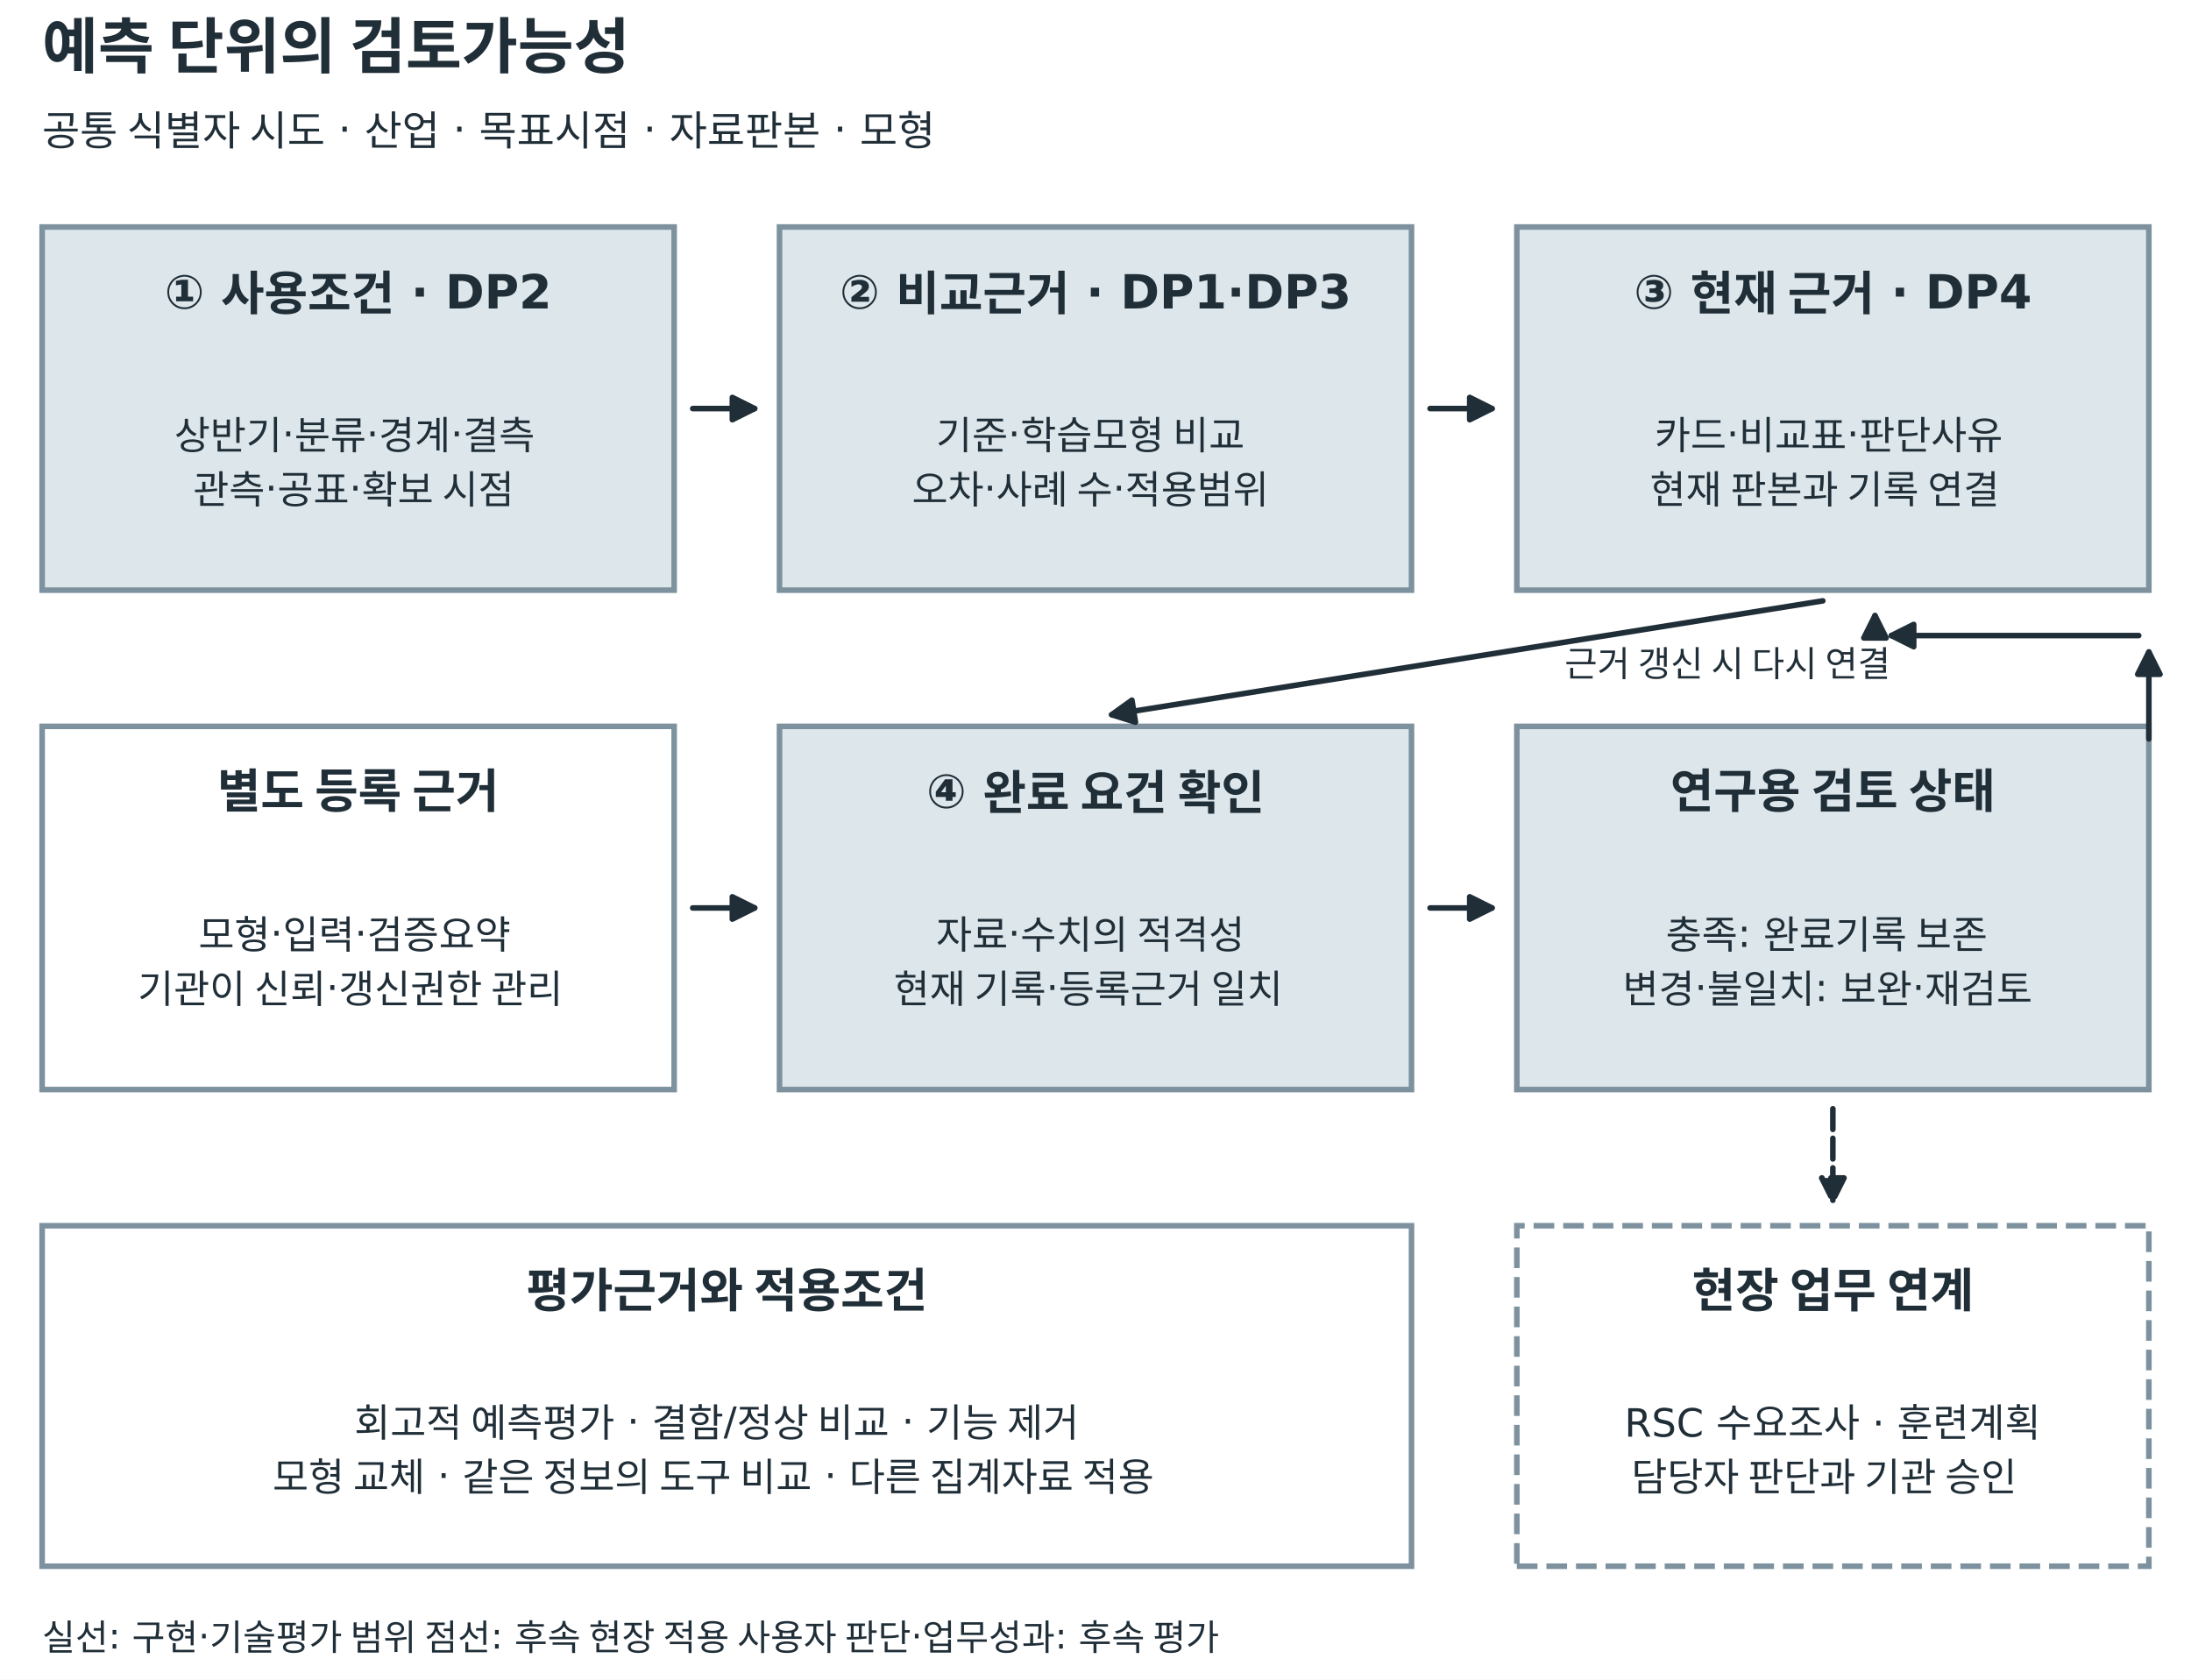
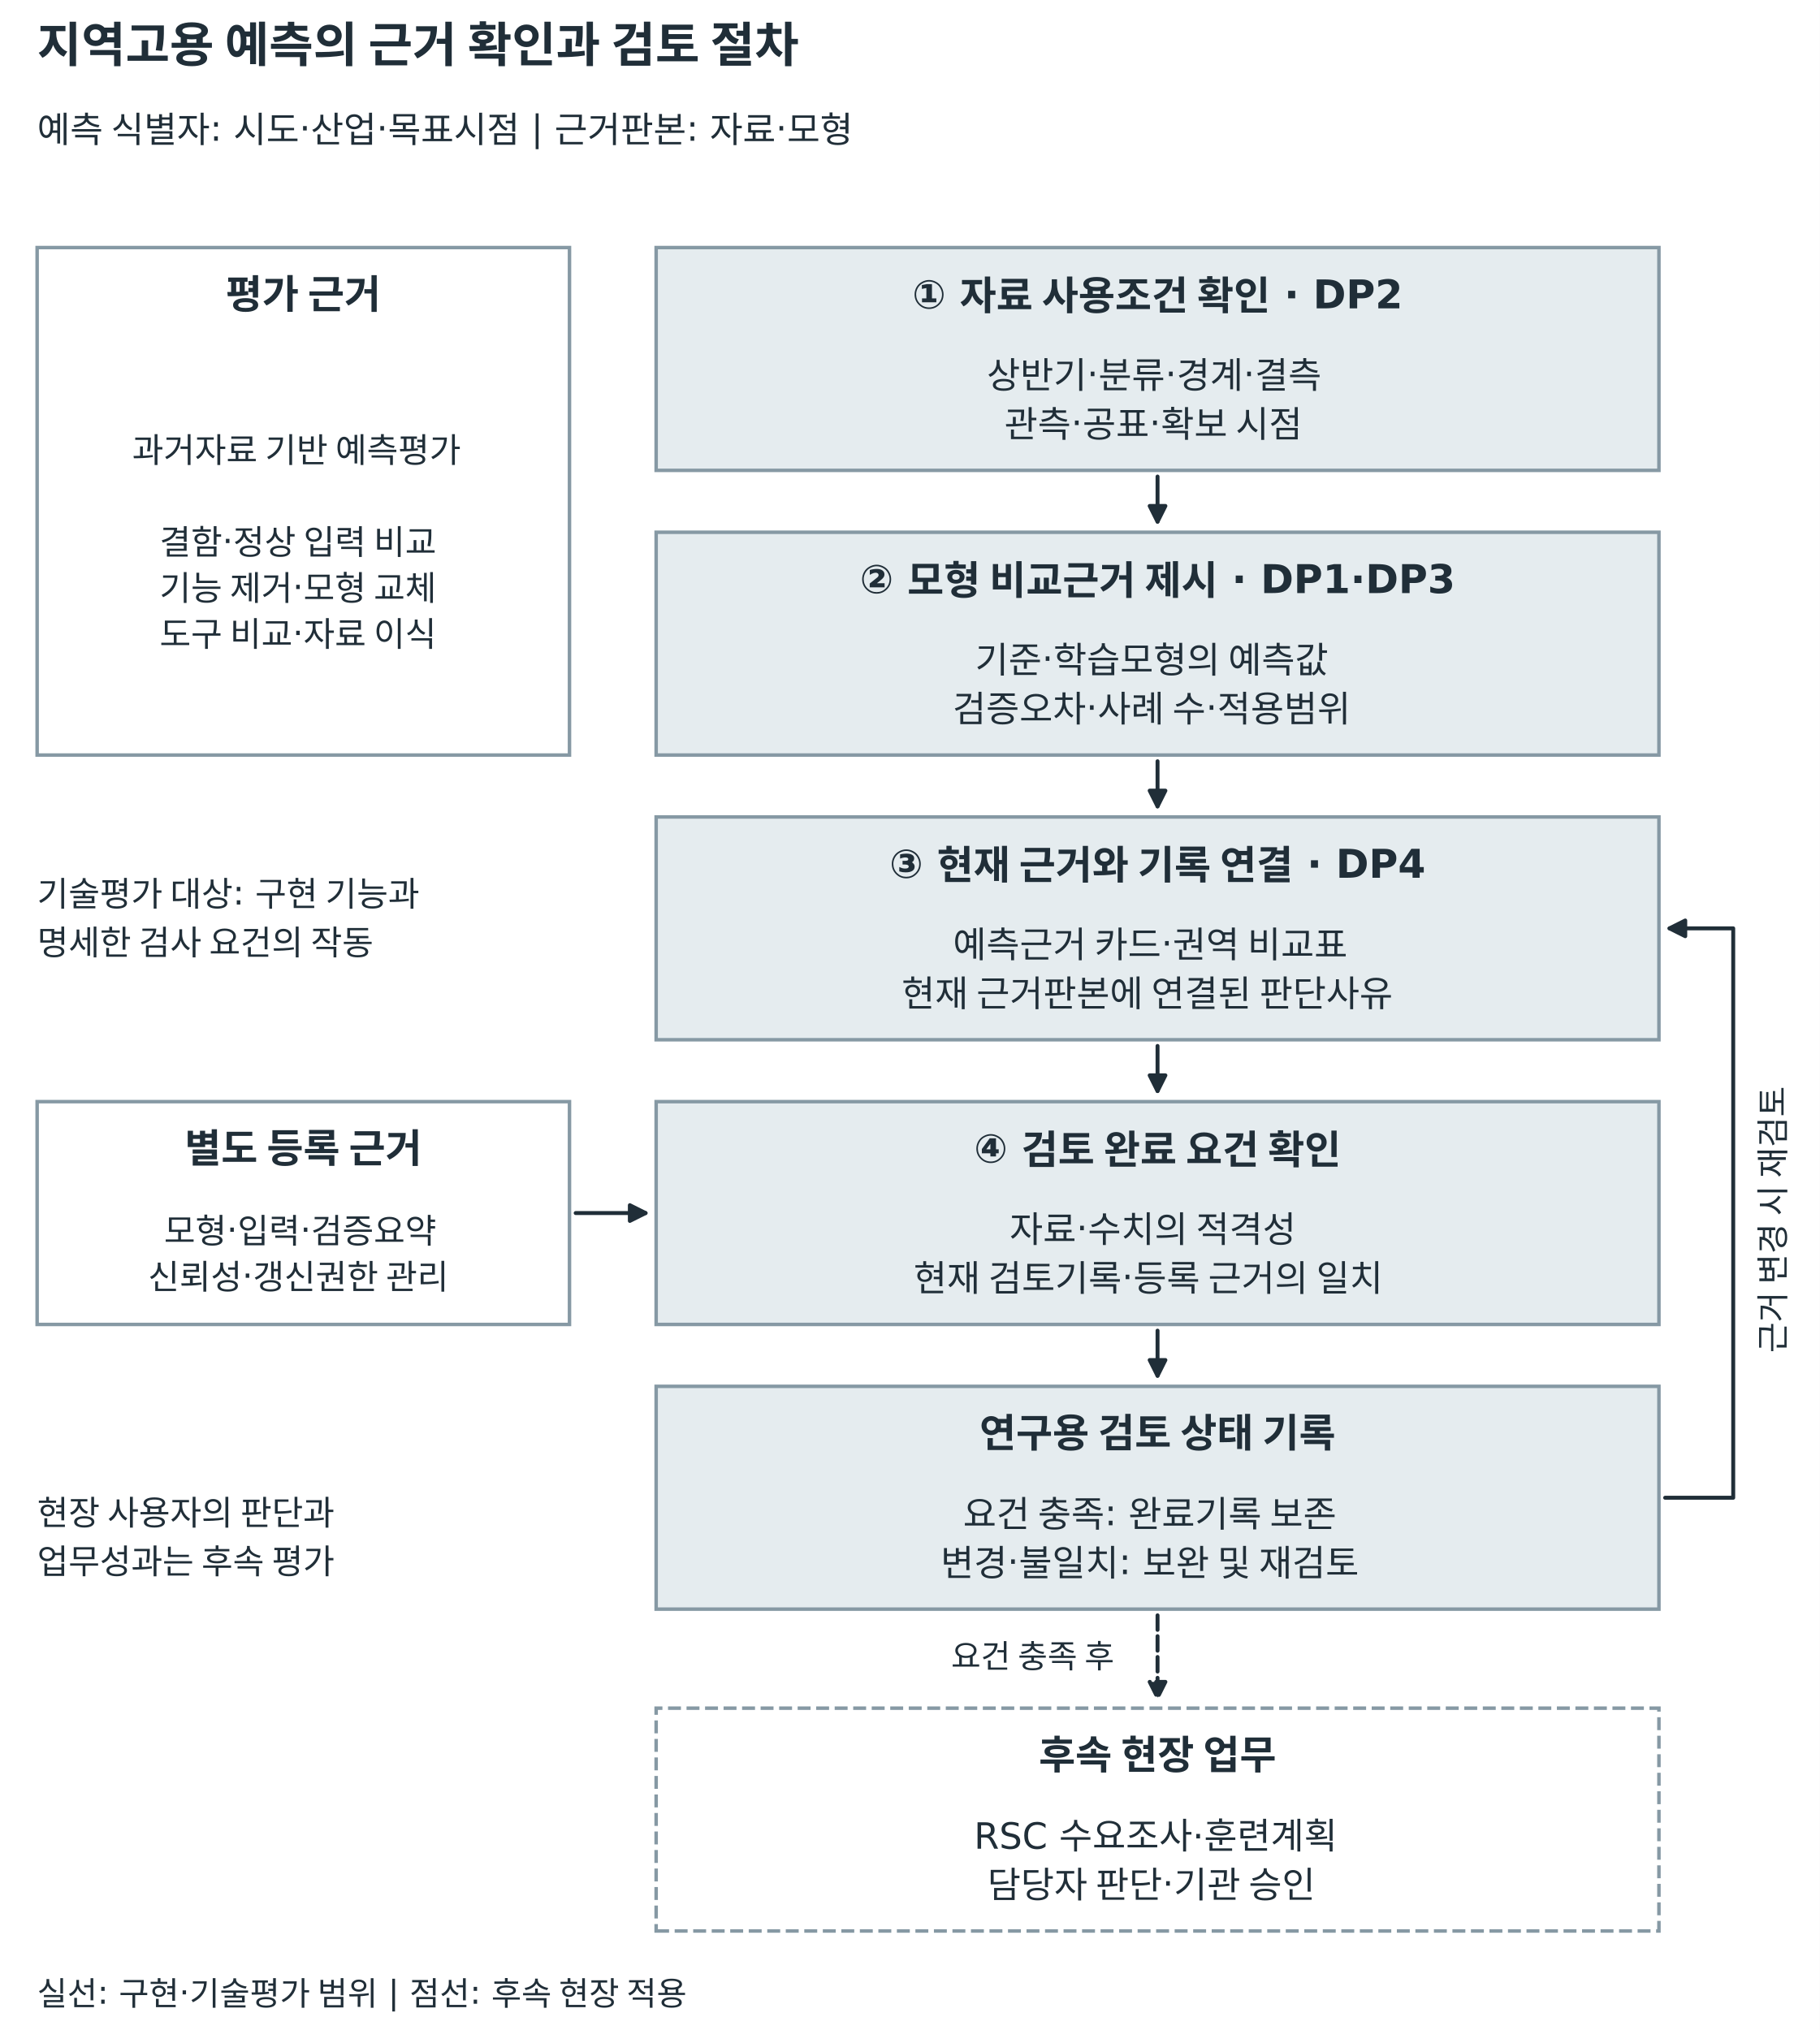
- <svg xmlns="http://www.w3.org/2000/svg" width="432pt" height="331.2pt" viewBox="0 0 432 331.2" version="1.1">
+ <svg xmlns="http://www.w3.org/2000/svg" width="416.693pt" height="464.882pt" viewBox="0 0 416.693 464.882" version="1.1">
  <defs>
    <style type="text/css">*{stroke-linejoin: round; stroke-linecap: butt}</style>
  </defs>
  <g id="figure_1">
    <g id="patch_1">
-       <path d="M 0 331.2  L 432 331.2  L 432 0  L 0 0  z " style="fill: #ffffff" />
+       <path d="M 0 464.882  L 416.693 464.882  L 416.693 0  L 0 0  z " style="fill: #ffffff" />
    </g>
    <g id="axes_1">
      <g id="patch_2">
-         <path d="M 8.308 116.368  L 132.923 116.368  L 132.923 44.757  L 8.308 44.757  z " clip-path="url(#p2f8739a3a6)" style="fill: #dce6eb; stroke: #7d929e; stroke-width: 1.1; stroke-linejoin: miter" />
+         <path d="M 150.236 107.717  L 379.843 107.717  L 379.843 56.693  L 150.236 56.693  z " clip-path="url(#pff969bad62)" style="fill: #e5ecef; stroke: #8699a4; stroke-width: 0.8; stroke-linejoin: miter" />
      </g>
      <g id="patch_3">
-         <path d="M 153.692 116.368  L 278.308 116.368  L 278.308 44.757  L 153.692 44.757  z " clip-path="url(#p2f8739a3a6)" style="fill: #dce6eb; stroke: #7d929e; stroke-width: 1.1; stroke-linejoin: miter" />
+         <path d="M 150.236 172.913  L 379.843 172.913  L 379.843 121.89  L 150.236 121.89  z " clip-path="url(#pff969bad62)" style="fill: #e5ecef; stroke: #8699a4; stroke-width: 0.8; stroke-linejoin: miter" />
      </g>
      <g id="patch_4">
-         <path d="M 299.077 116.368  L 423.692 116.368  L 423.692 44.757  L 299.077 44.757  z " clip-path="url(#p2f8739a3a6)" style="fill: #dce6eb; stroke: #7d929e; stroke-width: 1.1; stroke-linejoin: miter" />
+         <path d="M 150.236 238.11  L 379.843 238.11  L 379.843 187.087  L 150.236 187.087  z " clip-path="url(#pff969bad62)" style="fill: #e5ecef; stroke: #8699a4; stroke-width: 0.8; stroke-linejoin: miter" />
      </g>
      <g id="patch_5">
-         <path d="M 136.582 80.562  Q 143.305 80.562 148.798 80.562  " clip-path="url(#p2f8739a3a6)" style="fill: none; stroke: #202e38; stroke-width: 1.1; stroke-linecap: round" />
-         <path d="M 144.398 78.362  L 148.798 80.562  L 144.398 82.762  z " clip-path="url(#p2f8739a3a6)" style="fill: #202e38; stroke: #202e38; stroke-width: 1.1; stroke-linecap: round" />
+         <path d="M 150.236 303.307  L 379.843 303.307  L 379.843 252.283  L 150.236 252.283  z " clip-path="url(#pff969bad62)" style="fill: #e5ecef; stroke: #8699a4; stroke-width: 0.8; stroke-linejoin: miter" />
      </g>
      <g id="patch_6">
-         <path d="M 281.967 80.562  Q 288.69 80.562 294.183 80.562  " clip-path="url(#p2f8739a3a6)" style="fill: none; stroke: #202e38; stroke-width: 1.1; stroke-linecap: round" />
-         <path d="M 289.783 78.362  L 294.183 80.562  L 289.783 82.762  z " clip-path="url(#p2f8739a3a6)" style="fill: #202e38; stroke: #202e38; stroke-width: 1.1; stroke-linecap: round" />
+         <path d="M 150.236 368.504  L 379.843 368.504  L 379.843 317.48  L 150.236 317.48  z " clip-path="url(#pff969bad62)" style="fill: #e5ecef; stroke: #8699a4; stroke-width: 0.8; stroke-linejoin: miter" />
      </g>
      <g id="patch_7">
-         <path d="M 8.308 214.832  L 132.923 214.832  L 132.923 143.222  L 8.308 143.222  z " clip-path="url(#p2f8739a3a6)" style="fill: #ffffff; stroke: #7d929e; stroke-width: 1.1; stroke-linejoin: miter" />
+         <path d="M 150.236 442.205  L 379.843 442.205  L 379.843 391.181  L 150.236 391.181  z " clip-path="url(#pff969bad62)" style="fill: #ffffff; stroke-dasharray: 2.96,1.28; stroke-dashoffset: 0; stroke: #8699a4; stroke-width: 0.8; stroke-linejoin: miter" />
      </g>
      <g id="patch_8">
-         <path d="M 153.692 214.832  L 278.308 214.832  L 278.308 143.222  L 153.692 143.222  z " clip-path="url(#p2f8739a3a6)" style="fill: #dce6eb; stroke: #7d929e; stroke-width: 1.1; stroke-linejoin: miter" />
+         <path d="M 265.039 109.134  L 265.039 119.466  " clip-path="url(#pff969bad62)" style="fill: none; stroke: #202e38; stroke-width: 0.9; stroke-linecap: round" />
+         <path d="M 266.839 115.866  L 265.039 119.466  L 263.239 115.866  z " clip-path="url(#pff969bad62)" style="fill: #202e38; stroke: #202e38; stroke-width: 0.9; stroke-linecap: round" />
      </g>
      <g id="patch_9">
-         <path d="M 299.077 214.832  L 423.692 214.832  L 423.692 143.222  L 299.077 143.222  z " clip-path="url(#p2f8739a3a6)" style="fill: #dce6eb; stroke: #7d929e; stroke-width: 1.1; stroke-linejoin: miter" />
+         <path d="M 265.039 174.331  L 265.039 184.663  " clip-path="url(#pff969bad62)" style="fill: none; stroke: #202e38; stroke-width: 0.9; stroke-linecap: round" />
+         <path d="M 266.839 181.063  L 265.039 184.663  L 263.239 181.063  z " clip-path="url(#pff969bad62)" style="fill: #202e38; stroke: #202e38; stroke-width: 0.9; stroke-linecap: round" />
      </g>
      <g id="patch_10">
-         <path d="M 359.41 118.474  Q 288.692 129.795 219.188 140.921  " clip-path="url(#p2f8739a3a6)" style="fill: none; stroke: #202e38; stroke-width: 1.1; stroke-linecap: round" />
-         <path d="M 223.881 142.398  L 219.188 140.921  L 223.185 138.053  z " clip-path="url(#p2f8739a3a6)" style="fill: #202e38; stroke: #202e38; stroke-width: 1.1; stroke-linecap: round" />
+         <path d="M 265.039 239.528  L 265.039 249.86  " clip-path="url(#pff969bad62)" style="fill: none; stroke: #202e38; stroke-width: 0.9; stroke-linecap: round" />
+         <path d="M 266.839 246.26  L 265.039 249.86  L 263.239 246.26  z " clip-path="url(#pff969bad62)" style="fill: #202e38; stroke: #202e38; stroke-width: 0.9; stroke-linecap: round" />
      </g>
      <g id="patch_11">
-         <path d="M 136.582 179.027  Q 143.305 179.027 148.798 179.027  " clip-path="url(#p2f8739a3a6)" style="fill: none; stroke: #202e38; stroke-width: 1.1; stroke-linecap: round" />
-         <path d="M 144.398 176.827  L 148.798 179.027  L 144.398 181.227  z " clip-path="url(#p2f8739a3a6)" style="fill: #202e38; stroke: #202e38; stroke-width: 1.1; stroke-linecap: round" />
+         <path d="M 265.039 304.724  L 265.039 315.057  " clip-path="url(#pff969bad62)" style="fill: none; stroke: #202e38; stroke-width: 0.9; stroke-linecap: round" />
+         <path d="M 266.839 311.457  L 265.039 315.057  L 263.239 311.457  z " clip-path="url(#pff969bad62)" style="fill: #202e38; stroke: #202e38; stroke-width: 0.9; stroke-linecap: round" />
      </g>
      <g id="patch_12">
-         <path d="M 281.967 179.027  Q 288.69 179.027 294.183 179.027  " clip-path="url(#p2f8739a3a6)" style="fill: none; stroke: #202e38; stroke-width: 1.1; stroke-linecap: round" />
-         <path d="M 289.783 176.827  L 294.183 179.027  L 289.783 181.227  z " clip-path="url(#p2f8739a3a6)" style="fill: #202e38; stroke: #202e38; stroke-width: 1.1; stroke-linecap: round" />
+         <path d="M 265.039 369.921  L 265.039 388.758  " clip-path="url(#pff969bad62)" style="fill: none; stroke-dasharray: 3.33,1.44; stroke-dashoffset: 0; stroke: #202e38; stroke-width: 0.9; stroke-linecap: round" />
+         <path d="M 266.839 385.158  L 265.039 388.758  L 263.239 385.158  z " clip-path="url(#pff969bad62)" style="fill: #202e38; stroke-dasharray: 3.33,1.44; stroke-dashoffset: 0; stroke: #202e38; stroke-width: 0.9; stroke-linecap: round" />
      </g>
      <g id="patch_13">
-         <path d="M 423.692 145.695  Q 423.692 136.509 423.692 128.554  " clip-path="url(#p2f8739a3a6)" style="fill: none; stroke: #202e38; stroke-width: 1.1; stroke-linecap: round" />
-         <path d="M 421.492 132.954  L 423.692 128.554  L 425.892 132.954  z " clip-path="url(#p2f8739a3a6)" style="fill: #202e38; stroke: #202e38; stroke-width: 1.1; stroke-linecap: round" />
+         <path d="M 8.504 303.307  L 130.394 303.307  L 130.394 252.283  L 8.504 252.283  z " clip-path="url(#pff969bad62)" style="fill: #ffffff; stroke: #8699a4; stroke-width: 0.8; stroke-linejoin: miter" />
      </g>
      <g id="patch_14">
-         <path d="M 421.692 125.319  Q 396.693 125.319 372.925 125.319  " clip-path="url(#p2f8739a3a6)" style="fill: none; stroke: #202e38; stroke-width: 1.1; stroke-linecap: round" />
-         <path d="M 377.325 127.519  L 372.925 125.319  L 377.325 123.119  z " clip-path="url(#p2f8739a3a6)" style="fill: #202e38; stroke: #202e38; stroke-width: 1.1; stroke-linecap: round" />
+         <path d="M 131.811 277.795  L 147.813 277.795  " clip-path="url(#pff969bad62)" style="fill: none; stroke: #202e38; stroke-width: 0.9; stroke-linecap: round" />
+         <path d="M 144.213 275.995  L 147.813 277.795  L 144.213 279.595  z " clip-path="url(#pff969bad62)" style="fill: #202e38; stroke: #202e38; stroke-width: 0.9; stroke-linecap: round" />
      </g>
      <g id="patch_15">
-         <path d="M 369.692 123.322  Q 369.692 121.74 369.692 121.387  " clip-path="url(#p2f8739a3a6)" style="fill: none; stroke: #202e38; stroke-width: 1.1; stroke-linecap: round" />
-         <path d="M 367.492 125.787  L 369.692 121.387  L 371.892 125.787  z " clip-path="url(#p2f8739a3a6)" style="fill: #202e38; stroke: #202e38; stroke-width: 1.1; stroke-linecap: round" />
+         <path d="M 8.504 172.913  L 130.394 172.913  L 130.394 56.693  L 8.504 56.693  z " clip-path="url(#pff969bad62)" style="fill: #ffffff; stroke: #8699a4; stroke-width: 0.8; stroke-linejoin: miter" />
      </g>
      <g id="patch_16">
-         <path d="M 8.308 308.822  L 278.308 308.822  L 278.308 241.686  L 8.308 241.686  z " clip-path="url(#p2f8739a3a6)" style="fill: #ffffff; stroke: #7d929e; stroke-width: 1.1; stroke-linejoin: miter" />
-       </g>
-       <g id="patch_17">
-         <path d="M 299.077 308.822  L 423.692 308.822  L 423.692 241.686  L 299.077 241.686  z " clip-path="url(#p2f8739a3a6)" style="fill: #ffffff; stroke-dasharray: 4.07,1.76; stroke-dashoffset: 0; stroke: #7d929e; stroke-width: 1.1; stroke-linejoin: miter" />
-       </g>
-       <g id="patch_18">
-         <path d="M 361.385 218.62  Q 361.385 228.257 361.385 236.664  " clip-path="url(#p2f8739a3a6)" style="fill: none; stroke-dasharray: 4.07,1.76; stroke-dashoffset: 0; stroke: #202e38; stroke-width: 1.1; stroke-linecap: round" />
-         <path d="M 363.585 232.264  L 361.385 236.664  L 359.185 232.264  z " clip-path="url(#p2f8739a3a6)" style="fill: #202e38; stroke-dasharray: 4.07,1.76; stroke-dashoffset: 0; stroke: #202e38; stroke-width: 1.1; stroke-linecap: round" />
+         <path d="M 381.26 342.992  L 396.85 342.992  L 396.85 212.598  L 382.266 212.598  " clip-path="url(#pff969bad62)" style="fill: none; stroke: #202e38; stroke-width: 0.9; stroke-linecap: round" />
+         <path d="M 385.866 214.398  L 382.266 212.598  L 385.866 210.798  z " clip-path="url(#pff969bad62)" style="fill: #202e38; stroke: #202e38; stroke-width: 0.9; stroke-linecap: round" />
      </g>
      <g id="text_1">
-         <text style="font-weight: 700; font-size: 12px; font-family: 'NanumMyeongjo', 'DejaVu Sans'; text-anchor: start; fill: #202e38" x="8.308" y="13.427" transform="rotate(-0 8.307692 13.42703)">예측 단위의 검토가능성</text>
+         <text style="font-weight: 700; font-size: 11px; font-family: 'NanumMyeongjo', 'DejaVu Sans'; text-anchor: start; fill: #202e38" x="8.504" y="14.173" transform="rotate(-0 8.503937 14.17323)">지역고용 예측의 근거 확인과 검토 절차</text>
      </g>
      <g id="text_2">
-         <text style="font-size: 8.1px; font-family: 'NanumMyeongjo', 'DejaVu Sans'; text-anchor: start; fill: #202e38" x="8.308" y="28.644" transform="rotate(-0 8.307692 28.64432)">공통 식별자  시도 · 산업 · 목표시점 · 자료판본 · 모형</text>
+         <text style="font-size: 8.2px; font-family: 'NanumMyeongjo', 'DejaVu Sans'; text-anchor: start; fill: #202e38" x="8.504" y="32.598" transform="rotate(-0 8.503937 32.59842)">예측 식별자: 시도·산업·목표시점  |  근거판본: 자료·모형</text>
      </g>
      <g id="text_3">
-         <text style="font-weight: 700; font-size: 9.3px; font-family: 'NanumMyeongjo', 'DejaVu Sans'; text-anchor: middle; fill: #202e38" x="70.615" y="60.826" transform="rotate(-0 70.61539 60.82629)">① 사용조건 · DP2</text>
+         <text style="font-weight: 700; font-size: 9.1px; font-family: 'NanumMyeongjo', 'DejaVu Sans'; text-anchor: middle; fill: #202e38" x="265.039" y="70.617" transform="rotate(-0 265.0394 70.61718)">① 자료 사용조건 확인 · DP2</text>
      </g>
      <g id="text_4">
-         <text style="font-size: 7.7px; font-family: 'NanumMyeongjo', 'DejaVu Sans'; fill: #202e38" transform="translate(34.3538 88.58542)">상반기·분류·경계·결측</text>
-         <text style="font-size: 7.7px; font-family: 'NanumMyeongjo', 'DejaVu Sans'; fill: #202e38" transform="translate(38.07206 99.28704)">관측·공표·확보 시점</text>
+         <text style="font-size: 8.3px; font-family: 'NanumMyeongjo', 'DejaVu Sans'; fill: #202e38" transform="translate(225.9522 88.87913)">상반기·분류·경계·결측</text>
+         <text style="font-size: 8.3px; font-family: 'NanumMyeongjo', 'DejaVu Sans'; fill: #202e38" transform="translate(229.9602 100.0831)">관측·공표·확보 시점</text>
      </g>
      <g id="text_5">
-         <text style="font-weight: 700; font-size: 9.3px; font-family: 'NanumMyeongjo', 'DejaVu Sans'; text-anchor: middle; fill: #202e38" x="216" y="60.826" transform="rotate(-0 216 60.82629)">② 비교근거 · DP1·DP3</text>
+         <text style="font-weight: 700; font-size: 9.1px; font-family: 'NanumMyeongjo', 'DejaVu Sans'; text-anchor: middle; fill: #202e38" x="265.039" y="135.814" transform="rotate(-0 265.0394 135.814)">② 모형 비교근거 제시 · DP1·DP3</text>
      </g>
      <g id="text_6">
-         <text style="font-size: 7.7px; font-family: 'NanumMyeongjo', 'DejaVu Sans'; fill: #202e38" transform="translate(184.5696 88.58542)">기준·학습모형 비교</text>
-         <text style="font-size: 7.7px; font-family: 'NanumMyeongjo', 'DejaVu Sans'; fill: #202e38" transform="translate(179.7986 99.28704)">오차·사례 수·적용범위</text>
+         <text style="font-size: 8.3px; font-family: 'NanumMyeongjo', 'DejaVu Sans'; fill: #202e38" transform="translate(223.2735 154.076)">기준·학습모형의 예측값</text>
+         <text style="font-size: 8.3px; font-family: 'NanumMyeongjo', 'DejaVu Sans'; fill: #202e38" transform="translate(218.1308 165.2799)">검증오차·사례 수·적용범위</text>
      </g>
      <g id="text_7">
-         <text style="font-weight: 700; font-size: 9.3px; font-family: 'NanumMyeongjo', 'DejaVu Sans'; text-anchor: middle; fill: #202e38" x="361.385" y="60.826" transform="rotate(-0 361.3846 60.82629)">③ 현재 근거 · DP4</text>
+         <text style="font-weight: 700; font-size: 9.1px; font-family: 'NanumMyeongjo', 'DejaVu Sans'; text-anchor: middle; fill: #202e38" x="265.039" y="201.011" transform="rotate(-0 265.0394 201.0109)">③ 현재 근거와 기록 연결 · DP4</text>
      </g>
      <g id="text_8">
-         <text style="font-size: 7.7px; font-family: 'NanumMyeongjo', 'DejaVu Sans'; fill: #202e38" transform="translate(326.2359 88.58542)">카드·비교표·판단사유</text>
-         <text style="font-size: 7.7px; font-family: 'NanumMyeongjo', 'DejaVu Sans'; fill: #202e38" transform="translate(325.3035 99.28704)">현재 판본과 기록 연결</text>
+         <text style="font-size: 8.3px; font-family: 'NanumMyeongjo', 'DejaVu Sans'; fill: #202e38" transform="translate(218.1956 219.2728)">예측근거 카드·권역 비교표</text>
+         <text style="font-size: 8.3px; font-family: 'NanumMyeongjo', 'DejaVu Sans'; fill: #202e38" transform="translate(206.431 230.4768)">현재 근거판본에 연결된 판단사유</text>
      </g>
      <g id="text_9">
-         <text style="font-weight: 700; font-size: 9.3px; font-family: 'NanumMyeongjo', 'DejaVu Sans'; text-anchor: middle; fill: #202e38" x="70.615" y="159.291" transform="rotate(-0 70.61539 159.2912)">별도 등록 근거</text>
+         <text style="font-weight: 700; font-size: 9.1px; font-family: 'NanumMyeongjo', 'DejaVu Sans'; text-anchor: middle; fill: #202e38" x="265.039" y="266.208" transform="rotate(-0 265.0394 266.2077)">④ 검토 완료 요건 확인</text>
      </g>
      <g id="text_10">
-         <text style="font-size: 7.7px; font-family: 'NanumMyeongjo', 'DejaVu Sans'; fill: #202e38" transform="translate(39.12479 187.0503)">모형·입력·검증요약</text>
-         <text style="font-size: 7.7px; font-family: 'NanumMyeongjo', 'DejaVu Sans'; fill: #202e38" transform="translate(27.15791 197.7519)">기관이 신뢰·갱신권한 관리</text>
+         <text style="font-size: 8.3px; font-family: 'NanumMyeongjo', 'DejaVu Sans'; fill: #202e38" transform="translate(231.1598 284.4697)">자료·수치의 적격성</text>
+         <text style="font-size: 8.3px; font-family: 'NanumMyeongjo', 'DejaVu Sans'; fill: #202e38" transform="translate(209.1745 295.6736)">현재 검토기록·등록 근거의 일치</text>
      </g>
      <g id="text_11">
-         <text style="font-weight: 700; font-size: 9.3px; font-family: 'NanumMyeongjo', 'DejaVu Sans'; text-anchor: middle; fill: #202e38" x="216" y="159.291" transform="rotate(-0 216 159.2912)">④ 완료 요건 확인</text>
+         <text style="font-weight: 700; font-size: 9.1px; font-family: 'NanumMyeongjo', 'DejaVu Sans'; text-anchor: middle; fill: #202e38" x="265.039" y="331.405" transform="rotate(-0 265.0394 331.4046)">연구용 검토 상태 기록</text>
      </g>
      <g id="text_12">
-         <text style="font-size: 7.7px; font-family: 'NanumMyeongjo', 'DejaVu Sans'; fill: #202e38" transform="translate(184.5696 187.0503)">자료·수치의 적격성</text>
-         <text style="font-size: 7.7px; font-family: 'NanumMyeongjo', 'DejaVu Sans'; fill: #202e38" transform="translate(176.2006 197.7519)">현재 기록·등록근거 일치</text>
+         <text style="font-size: 8.3px; font-family: 'NanumMyeongjo', 'DejaVu Sans'; fill: #202e38" transform="translate(220.5014 349.6665)">요건 충족: 완료기록 보존</text>
+         <text style="font-size: 8.3px; font-family: 'NanumMyeongjo', 'DejaVu Sans'; fill: #202e38" transform="translate(215.3587 360.8705)">변경·불일치: 보완 및 재검토</text>
      </g>
      <g id="text_13">
-         <text style="font-weight: 700; font-size: 9.3px; font-family: 'NanumMyeongjo', 'DejaVu Sans'; text-anchor: middle; fill: #202e38" x="361.385" y="159.291" transform="rotate(-0 361.3846 159.2912)">연구용 검토 상태</text>
+         <text style="font-weight: 700; font-size: 9.1px; font-family: 'NanumMyeongjo', 'DejaVu Sans'; text-anchor: middle; fill: #202e38" x="265.039" y="405.105" transform="rotate(-0 265.0394 405.1054)">후속 현장 업무</text>
      </g>
      <g id="text_14">
-         <text style="font-size: 7.7px; font-family: 'NanumMyeongjo', 'DejaVu Sans'; fill: #202e38" transform="translate(328.4352 187.0503)">충족: 완료기록 보존</text>
-         <text style="font-size: 7.7px; font-family: 'NanumMyeongjo', 'DejaVu Sans'; fill: #202e38" transform="translate(319.946 197.7519)">변경·불일치: 보완·재검토</text>
+         <text style="font-size: 8.3px; font-family: 'NanumMyeongjo', 'DejaVu Sans'; fill: #202e38" transform="translate(223.0141 423.3673)">RSC 수요조사·훈련계획</text>
+         <text style="font-size: 8.3px; font-family: 'NanumMyeongjo', 'DejaVu Sans'; fill: #202e38" transform="translate(226.0819 434.5713)">담당자 판단·기관 승인</text>
      </g>
      <g id="text_15">
-         <text style="font-size: 7px; font-family: 'NanumMyeongjo', 'DejaVu Sans'; text-anchor: middle; fill: #202e38" x="340.615" y="133.375" transform="rotate(-0 340.6154 133.3751)">근거 갱신 시 다시 연결</text>
+         <text style="font-size: 7.4px; font-family: 'NanumMyeongjo', 'DejaVu Sans'; text-anchor: end; fill: #202e38" x="255.118" y="381.942" transform="rotate(-0 255.1181 381.9423)">요건 충족 후</text>
      </g>
      <g id="text_16">
-         <text style="font-weight: 700; font-size: 9.3px; font-family: 'NanumMyeongjo', 'DejaVu Sans'; text-anchor: middle; fill: #202e38" x="143.308" y="257.756" transform="rotate(-0 143.3077 257.756)">평가근거와 적용조건</text>
+         <text style="font-weight: 700; font-size: 9.1px; font-family: 'NanumMyeongjo', 'DejaVu Sans'; text-anchor: middle; fill: #202e38" x="69.449" y="266.208" transform="rotate(-0 69.44882 266.2077)">별도 등록 근거</text>
      </g>
      <g id="text_17">
-         <text style="font-size: 7.7px; font-family: 'NanumMyeongjo', 'DejaVu Sans'; fill: #202e38" transform="translate(69.85571 283.2773)">회고적 예측평가 · 결함/정상 비교 · 기능 제거</text>
-         <text style="font-size: 7.7px; font-family: 'NanumMyeongjo', 'DejaVu Sans'; fill: #202e38" transform="translate(53.73443 293.9789)">모형 교체 · 같은 정보의 도구 비교 · 다른 집계자료 적용</text>
+         <text style="font-size: 7.8px; font-family: 'NanumMyeongjo', 'DejaVu Sans'; fill: #202e38" transform="translate(37.54926 284.6653)">모형·입력·검증요약</text>
+         <text style="font-size: 7.8px; font-family: 'NanumMyeongjo', 'DejaVu Sans'; fill: #202e38" transform="translate(33.90458 295.1943)">신뢰성·갱신권한 관리</text>
      </g>
      <g id="text_18">
-         <text style="font-weight: 700; font-size: 9.3px; font-family: 'NanumMyeongjo', 'DejaVu Sans'; text-anchor: middle; fill: #202e38" x="361.385" y="257.756" transform="rotate(-0 361.3846 257.756)">현장 업무 연계</text>
+         <text style="font-weight: 700; font-size: 9.1px; font-family: 'NanumMyeongjo', 'DejaVu Sans'; text-anchor: middle; fill: #202e38" x="69.449" y="70.617" transform="rotate(-0 69.44882 70.61718)">평가 근거</text>
      </g>
      <g id="text_19">
-         <text style="font-size: 7.7px; font-family: 'NanumMyeongjo', 'DejaVu Sans'; fill: #202e38" transform="translate(320.2919 283.2773)">RSC 수요조사 · 훈련계획</text>
-         <text style="font-size: 7.7px; font-family: 'NanumMyeongjo', 'DejaVu Sans'; fill: #202e38" transform="translate(321.6454 293.9789)">담당자 판단과 기관 승인</text>
+         <text style="font-size: 7.8px; font-family: 'NanumMyeongjo', 'DejaVu Sans'; fill: #202e38" transform="translate(30.25991 105.8796)">과거자료 기반 예측평가</text>
+         <text style="font-size: 7.8px; font-family: 'NanumMyeongjo', 'DejaVu Sans'; fill: #202e38" transform="translate(69.44882 116.4086)" />
+         <text style="font-size: 7.8px; font-family: 'NanumMyeongjo', 'DejaVu Sans'; fill: #202e38" transform="translate(36.54379 126.9377)">결함·정상 입력 비교</text>
+         <text style="font-size: 7.8px; font-family: 'NanumMyeongjo', 'DejaVu Sans'; fill: #202e38" transform="translate(36.54379 137.4667)">기능 제거·모형 교체</text>
+         <text style="font-size: 7.8px; font-family: 'NanumMyeongjo', 'DejaVu Sans'; fill: #202e38" transform="translate(36.54379 147.9957)">도구 비교·자료 이식</text>
      </g>
      <g id="text_20">
-         <text style="font-size: 7.1px; font-family: 'NanumMyeongjo', 'DejaVu Sans'; text-anchor: start; fill: #202e38" x="8.308" y="325.382" transform="rotate(-0 8.307692 325.3816)">실선: 구현·기술평가 범위    점선: 후속 현장 적용    사용자 판단·업무성과: 후속 평가</text>
+         <text style="font-size: 7.8px; font-family: 'NanumMyeongjo', 'DejaVu Sans'; fill: #202e38" transform="translate(8.503937 207.4913)">기술평가 대상: 구현 기능과</text>
+         <text style="font-size: 7.8px; font-family: 'NanumMyeongjo', 'DejaVu Sans'; fill: #202e38" transform="translate(8.503937 218.6435)">명세한 검사 요건의 작동</text>
+       </g>
+       <g id="text_21">
+         <text style="font-size: 7.8px; font-family: 'NanumMyeongjo', 'DejaVu Sans'; fill: #202e38" transform="translate(8.503937 349.2236)">현장 사용자의 판단과</text>
+         <text style="font-size: 7.8px; font-family: 'NanumMyeongjo', 'DejaVu Sans'; fill: #202e38" transform="translate(8.503937 360.3758)">업무성과는 후속 평가</text>
+       </g>
+       <g id="text_22">
+         <text style="font-size: 7.6px; font-family: 'NanumMyeongjo', 'DejaVu Sans'; fill: #202e38" transform="translate(408.6447 309.7972) rotate(-90)">근거 변경 시 재검토</text>
+       </g>
+       <g id="text_23">
+         <text style="font-size: 7.5px; font-family: 'NanumMyeongjo', 'DejaVu Sans'; text-anchor: start; fill: #202e38" x="8.504" y="459.213" transform="rotate(-0 8.503937 459.2126)">실선: 구현·기술평가 범위  |  점선: 후속 현장 적용</text>
      </g>
    </g>
  </g>
  <defs>
-     <clipPath id="p2f8739a3a6">
-       <rect x="0" y="0" width="432" height="331.2" />
+     <clipPath id="pff969bad62">
+       <rect x="0" y="0" width="416.693" height="464.882" />
    </clipPath>
  </defs>
</svg>
